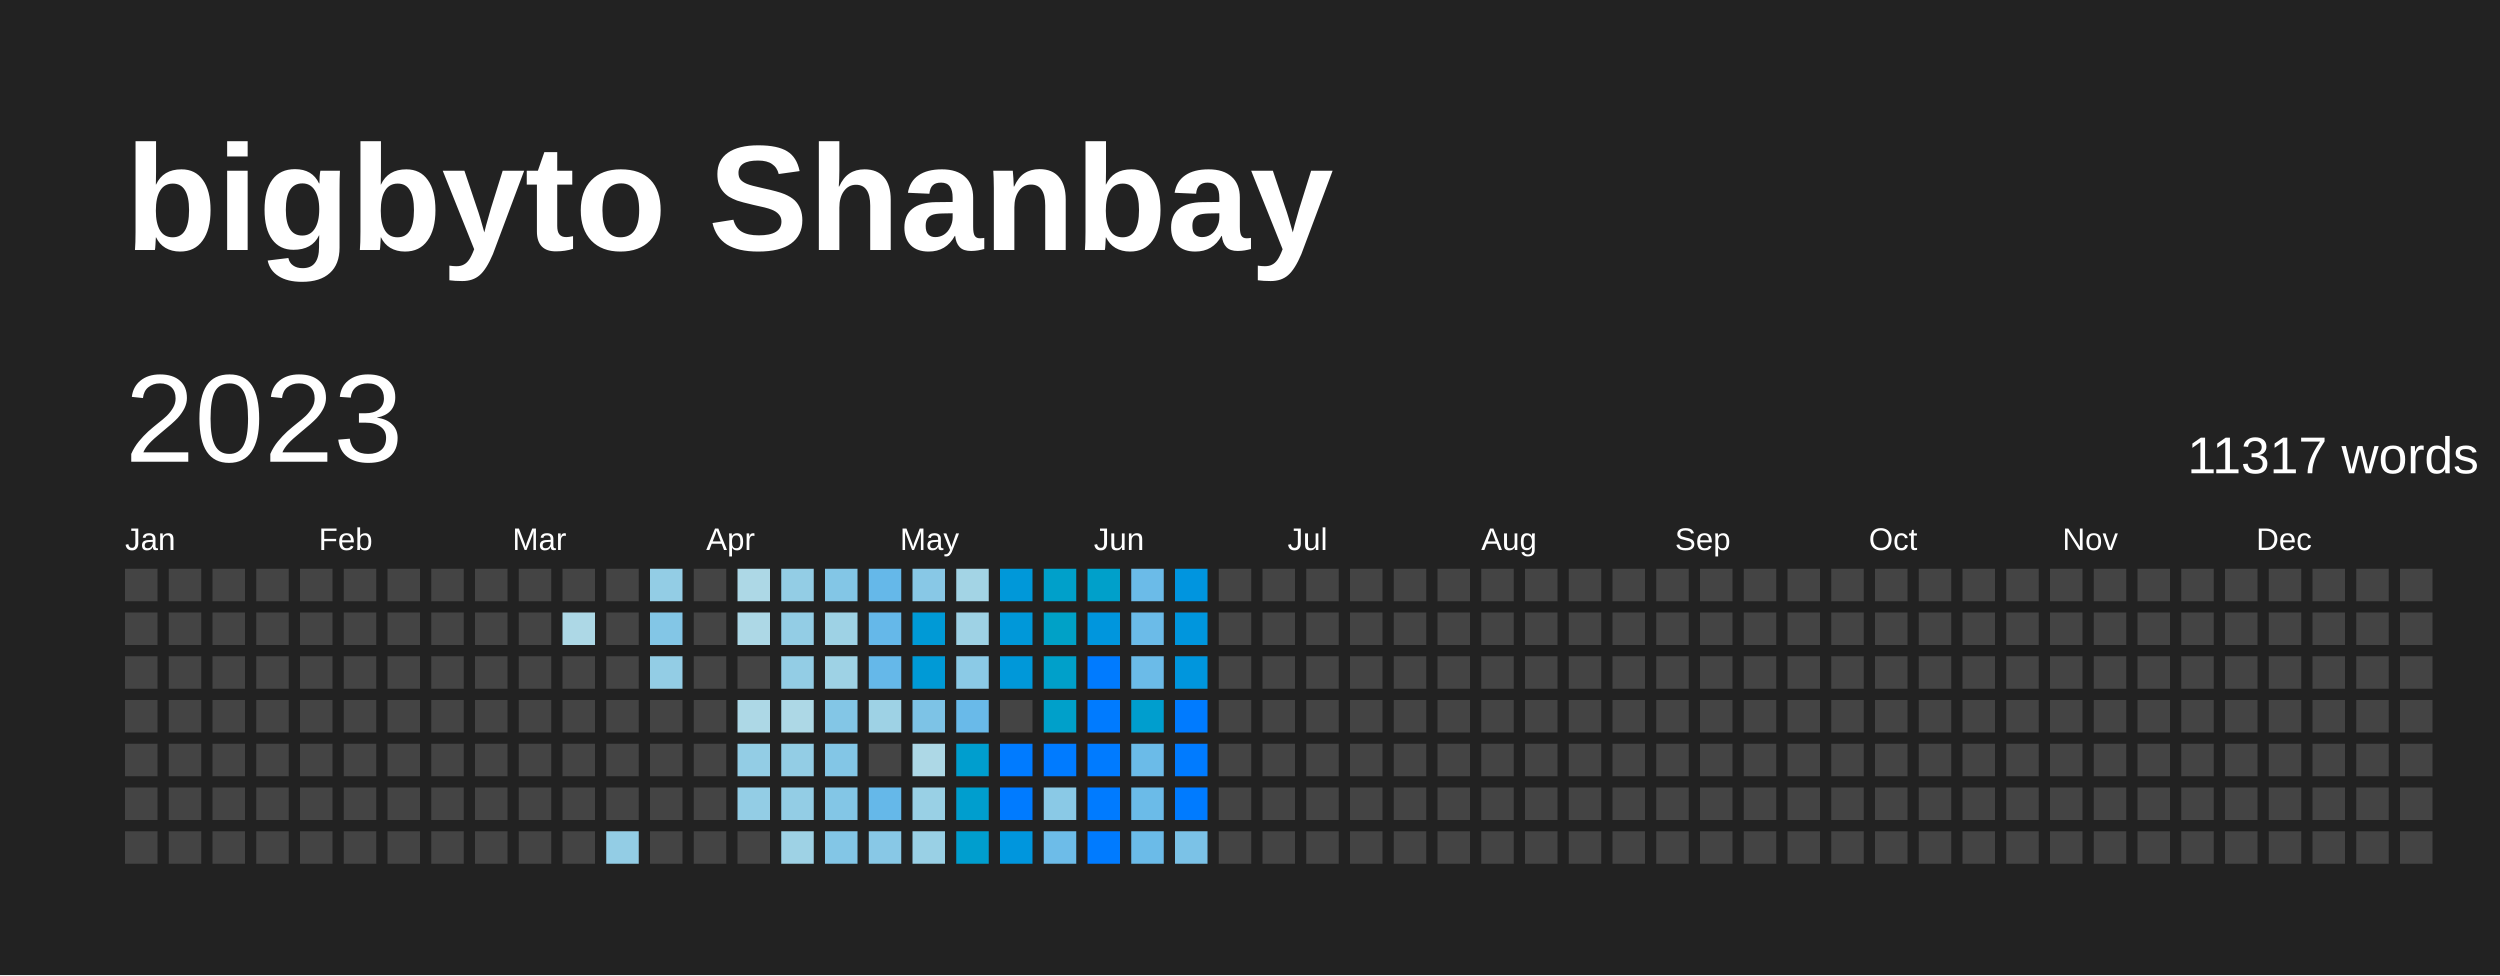
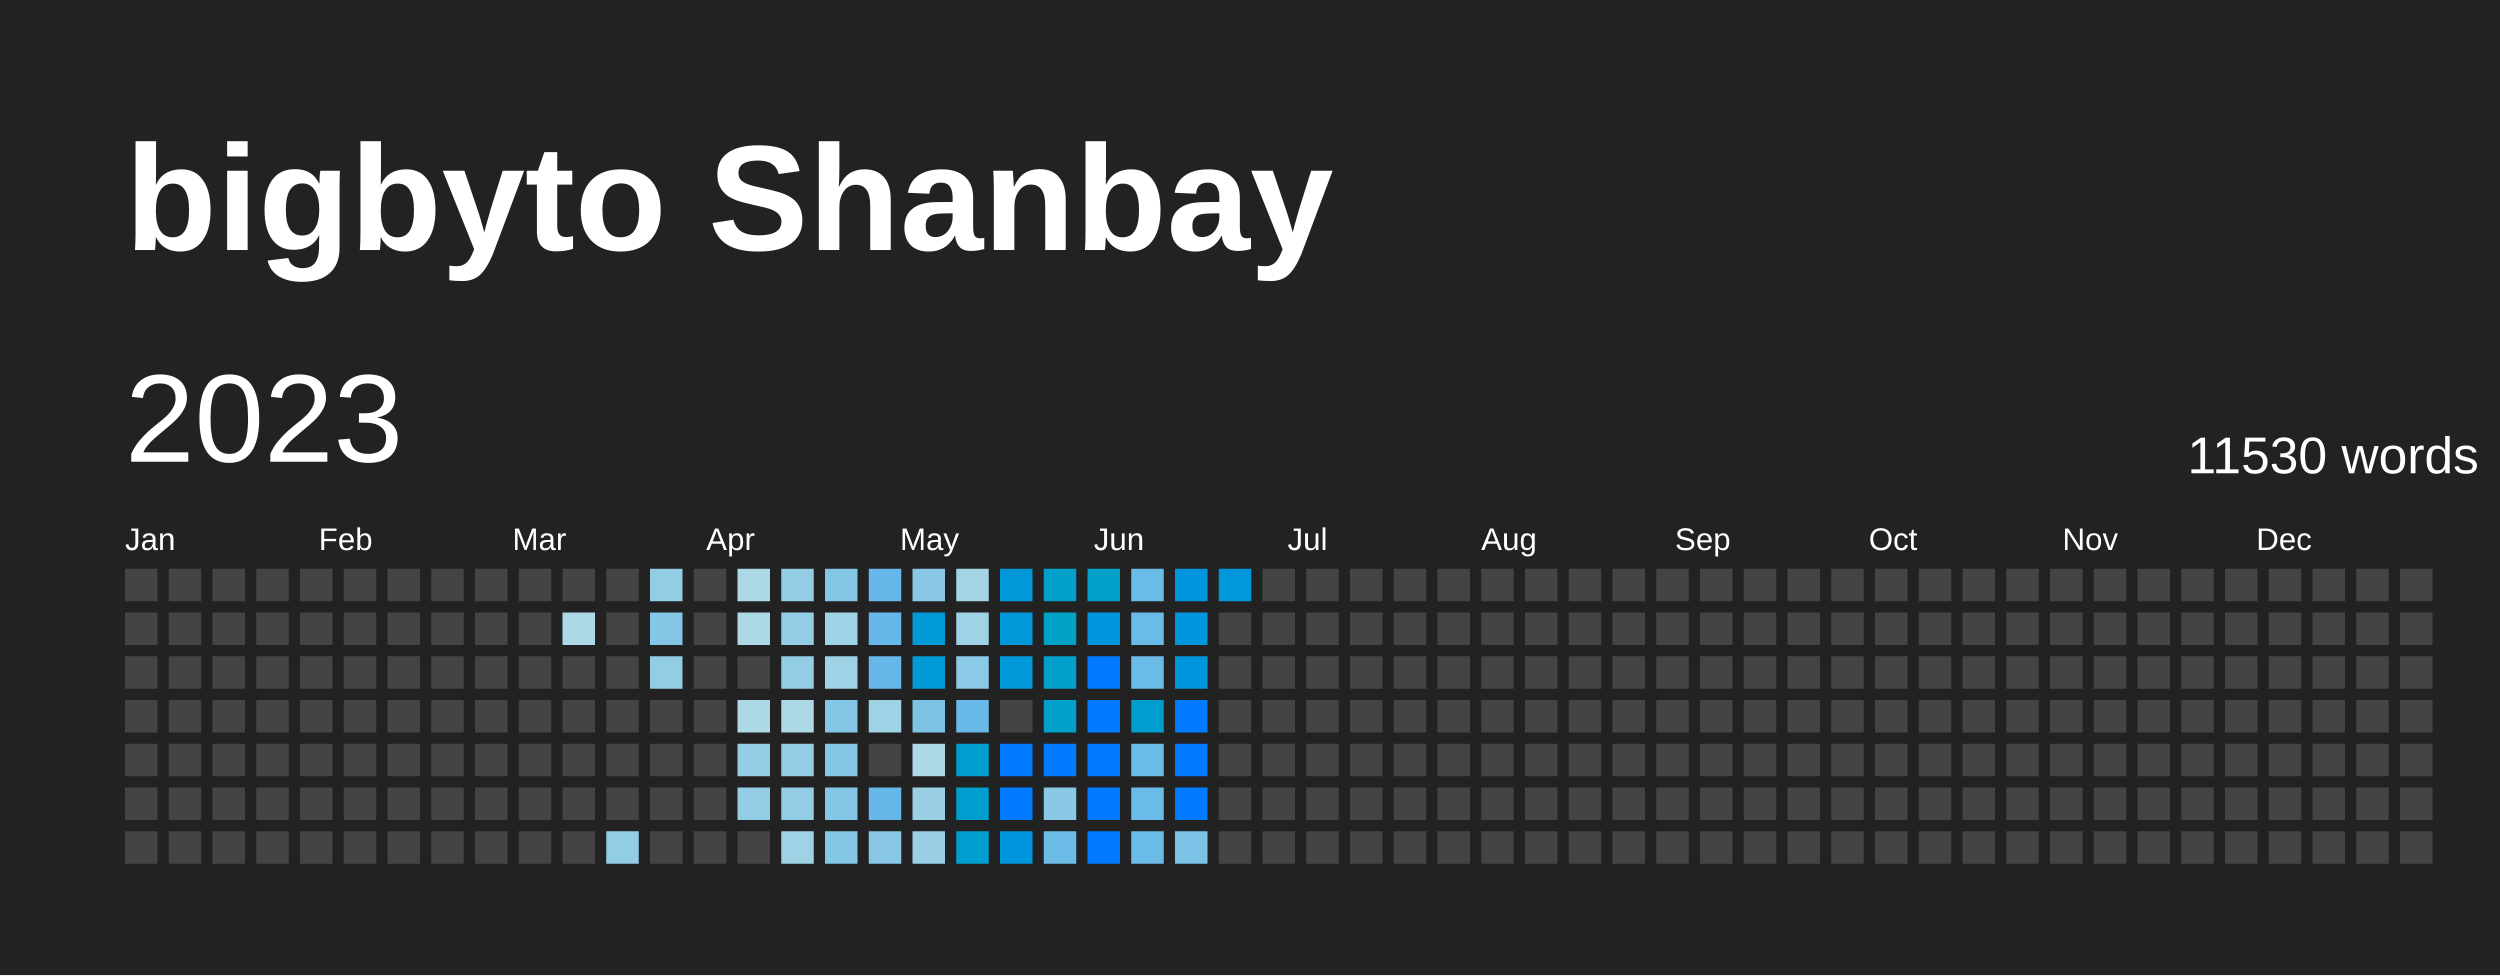
<svg xmlns="http://www.w3.org/2000/svg" baseProfile="full" height="78mm" version="1.1" viewBox="0,0,200,78" width="200mm">
  <defs />
  <rect fill="#222222" height="78" width="200" x="0" y="0" />
  <text fill="#FFFFFF" style="font-size:12px; font-family:Arial; font-weight:bold;" x="10" y="20">bigbyto Shanbay</text>
  <text dominant-baseline="hanging" fill="#FFFFFF" style="font-size:10.0px; font-family:Arial;" x="10" y="30">2023</text>
-   <text dominant-baseline="hanging" fill="#FFFFFF" style="font-size:4.125px; font-family:Arial;" x="175" y="35">11317 words</text>
+   <text dominant-baseline="hanging" fill="#FFFFFF" style="font-size:4.125px; font-family:Arial;" x="175" y="35">11530 words</text>
  <text fill="#FFFFFF" style="font-size:2.5px; font-family:Arial" x="10.0" y="44">Jan</text>
  <text fill="#FFFFFF" style="font-size:2.5px; font-family:Arial" x="25.5" y="44">Feb</text>
  <text fill="#FFFFFF" style="font-size:2.5px; font-family:Arial" x="41.0" y="44">Mar</text>
  <text fill="#FFFFFF" style="font-size:2.5px; font-family:Arial" x="56.5" y="44">Apr</text>
  <text fill="#FFFFFF" style="font-size:2.5px; font-family:Arial" x="72.0" y="44">May</text>
  <text fill="#FFFFFF" style="font-size:2.5px; font-family:Arial" x="87.5" y="44">Jun</text>
  <text fill="#FFFFFF" style="font-size:2.5px; font-family:Arial" x="103.0" y="44">Jul</text>
  <text fill="#FFFFFF" style="font-size:2.5px; font-family:Arial" x="118.5" y="44">Aug</text>
  <text fill="#FFFFFF" style="font-size:2.5px; font-family:Arial" x="134.0" y="44">Sep</text>
  <text fill="#FFFFFF" style="font-size:2.5px; font-family:Arial" x="149.5" y="44">Oct</text>
  <text fill="#FFFFFF" style="font-size:2.5px; font-family:Arial" x="165.0" y="44">Nov</text>
  <text fill="#FFFFFF" style="font-size:2.5px; font-family:Arial" x="180.5" y="44">Dec</text>
  <rect fill="#444444" height="2.6" width="2.6" x="10.0" y="45.5" />
  <rect fill="#444444" height="2.6" width="2.6" x="10.0" y="49.0" />
  <rect fill="#444444" height="2.6" width="2.6" x="10.0" y="52.5" />
  <rect fill="#444444" height="2.6" width="2.6" x="10.0" y="56.0" />
  <rect fill="#444444" height="2.6" width="2.6" x="10.0" y="59.5" />
  <rect fill="#444444" height="2.6" width="2.6" x="10.0" y="63.0" />
  <rect fill="#444444" height="2.6" width="2.6" x="10.0" y="66.5" />
  <rect fill="#444444" height="2.6" width="2.6" x="13.5" y="45.5" />
  <rect fill="#444444" height="2.6" width="2.6" x="13.5" y="49.0" />
  <rect fill="#444444" height="2.6" width="2.6" x="13.5" y="52.5" />
  <rect fill="#444444" height="2.6" width="2.6" x="13.5" y="56.0" />
  <rect fill="#444444" height="2.6" width="2.6" x="13.5" y="59.5" />
  <rect fill="#444444" height="2.6" width="2.6" x="13.5" y="63.0" />
  <rect fill="#444444" height="2.6" width="2.6" x="13.5" y="66.5" />
  <rect fill="#444444" height="2.6" width="2.6" x="17.0" y="45.5" />
  <rect fill="#444444" height="2.6" width="2.6" x="17.0" y="49.0" />
  <rect fill="#444444" height="2.6" width="2.6" x="17.0" y="52.5" />
  <rect fill="#444444" height="2.6" width="2.6" x="17.0" y="56.0" />
  <rect fill="#444444" height="2.6" width="2.6" x="17.0" y="59.5" />
  <rect fill="#444444" height="2.6" width="2.6" x="17.0" y="63.0" />
  <rect fill="#444444" height="2.6" width="2.6" x="17.0" y="66.5" />
  <rect fill="#444444" height="2.6" width="2.6" x="20.5" y="45.5" />
  <rect fill="#444444" height="2.6" width="2.6" x="20.5" y="49.0" />
  <rect fill="#444444" height="2.6" width="2.6" x="20.5" y="52.5" />
  <rect fill="#444444" height="2.6" width="2.6" x="20.5" y="56.0" />
  <rect fill="#444444" height="2.6" width="2.6" x="20.5" y="59.5" />
  <rect fill="#444444" height="2.6" width="2.6" x="20.5" y="63.0" />
  <rect fill="#444444" height="2.6" width="2.6" x="20.5" y="66.5" />
  <rect fill="#444444" height="2.6" width="2.6" x="24.0" y="45.5" />
  <rect fill="#444444" height="2.6" width="2.6" x="24.0" y="49.0" />
  <rect fill="#444444" height="2.6" width="2.6" x="24.0" y="52.5" />
  <rect fill="#444444" height="2.6" width="2.6" x="24.0" y="56.0" />
  <rect fill="#444444" height="2.6" width="2.6" x="24.0" y="59.5" />
  <rect fill="#444444" height="2.6" width="2.6" x="24.0" y="63.0" />
  <rect fill="#444444" height="2.6" width="2.6" x="24.0" y="66.5" />
  <rect fill="#444444" height="2.6" width="2.6" x="27.5" y="45.5" />
  <rect fill="#444444" height="2.6" width="2.6" x="27.5" y="49.0" />
  <rect fill="#444444" height="2.6" width="2.6" x="27.5" y="52.5" />
  <rect fill="#444444" height="2.6" width="2.6" x="27.5" y="56.0" />
  <rect fill="#444444" height="2.6" width="2.6" x="27.5" y="59.5" />
  <rect fill="#444444" height="2.6" width="2.6" x="27.5" y="63.0" />
  <rect fill="#444444" height="2.6" width="2.6" x="27.5" y="66.5" />
  <rect fill="#444444" height="2.6" width="2.6" x="31.0" y="45.5" />
  <rect fill="#444444" height="2.6" width="2.6" x="31.0" y="49.0" />
  <rect fill="#444444" height="2.6" width="2.6" x="31.0" y="52.5" />
  <rect fill="#444444" height="2.6" width="2.6" x="31.0" y="56.0" />
  <rect fill="#444444" height="2.6" width="2.6" x="31.0" y="59.5" />
  <rect fill="#444444" height="2.6" width="2.6" x="31.0" y="63.0" />
  <rect fill="#444444" height="2.6" width="2.6" x="31.0" y="66.5" />
  <rect fill="#444444" height="2.6" width="2.6" x="34.5" y="45.5" />
  <rect fill="#444444" height="2.6" width="2.6" x="34.5" y="49.0" />
  <rect fill="#444444" height="2.6" width="2.6" x="34.5" y="52.5" />
  <rect fill="#444444" height="2.6" width="2.6" x="34.5" y="56.0" />
  <rect fill="#444444" height="2.6" width="2.6" x="34.5" y="59.5" />
  <rect fill="#444444" height="2.6" width="2.6" x="34.5" y="63.0" />
  <rect fill="#444444" height="2.6" width="2.6" x="34.5" y="66.5" />
  <rect fill="#444444" height="2.6" width="2.6" x="38.0" y="45.5" />
  <rect fill="#444444" height="2.6" width="2.6" x="38.0" y="49.0" />
  <rect fill="#444444" height="2.6" width="2.6" x="38.0" y="52.5" />
  <rect fill="#444444" height="2.6" width="2.6" x="38.0" y="56.0" />
  <rect fill="#444444" height="2.6" width="2.6" x="38.0" y="59.5" />
  <rect fill="#444444" height="2.6" width="2.6" x="38.0" y="63.0" />
  <rect fill="#444444" height="2.6" width="2.6" x="38.0" y="66.5" />
  <rect fill="#444444" height="2.6" width="2.6" x="41.5" y="45.5" />
  <rect fill="#444444" height="2.6" width="2.6" x="41.5" y="49.0" />
  <rect fill="#444444" height="2.6" width="2.6" x="41.5" y="52.5" />
  <rect fill="#444444" height="2.6" width="2.6" x="41.5" y="56.0" />
  <rect fill="#444444" height="2.6" width="2.6" x="41.5" y="59.5" />
  <rect fill="#444444" height="2.6" width="2.6" x="41.5" y="63.0" />
  <rect fill="#444444" height="2.6" width="2.6" x="41.5" y="66.5" />
  <rect fill="#444444" height="2.6" width="2.6" x="45.0" y="45.5" />
  <rect fill="#add8e6" height="2.6" width="2.6" x="45.0" y="49.0" />
  <rect fill="#444444" height="2.6" width="2.6" x="45.0" y="52.5" />
  <rect fill="#444444" height="2.6" width="2.6" x="45.0" y="56.0" />
  <rect fill="#444444" height="2.6" width="2.6" x="45.0" y="59.5" />
  <rect fill="#444444" height="2.6" width="2.6" x="45.0" y="63.0" />
  <rect fill="#444444" height="2.6" width="2.6" x="45.0" y="66.5" />
  <rect fill="#444444" height="2.6" width="2.6" x="48.5" y="45.5" />
  <rect fill="#444444" height="2.6" width="2.6" x="48.5" y="49.0" />
  <rect fill="#444444" height="2.6" width="2.6" x="48.5" y="52.5" />
  <rect fill="#444444" height="2.6" width="2.6" x="48.5" y="56.0" />
  <rect fill="#444444" height="2.6" width="2.6" x="48.5" y="59.5" />
  <rect fill="#444444" height="2.6" width="2.6" x="48.5" y="63.0" />
  <rect fill="#93cde5" height="2.6" width="2.6" x="48.5" y="66.5" />
  <rect fill="#93cde5" height="2.6" width="2.6" x="52.0" y="45.5" />
  <rect fill="#83c6e6" height="2.6" width="2.6" x="52.0" y="49.0" />
  <rect fill="#93cde5" height="2.6" width="2.6" x="52.0" y="52.5" />
  <rect fill="#444444" height="2.6" width="2.6" x="52.0" y="56.0" />
  <rect fill="#444444" height="2.6" width="2.6" x="52.0" y="59.5" />
  <rect fill="#444444" height="2.6" width="2.6" x="52.0" y="63.0" />
  <rect fill="#444444" height="2.6" width="2.6" x="52.0" y="66.5" />
  <rect fill="#444444" height="2.6" width="2.6" x="55.5" y="45.5" />
  <rect fill="#444444" height="2.6" width="2.6" x="55.5" y="49.0" />
  <rect fill="#444444" height="2.6" width="2.6" x="55.5" y="52.5" />
  <rect fill="#444444" height="2.6" width="2.6" x="55.5" y="56.0" />
  <rect fill="#444444" height="2.6" width="2.6" x="55.5" y="59.5" />
  <rect fill="#444444" height="2.6" width="2.6" x="55.5" y="63.0" />
  <rect fill="#444444" height="2.6" width="2.6" x="55.5" y="66.5" />
  <rect fill="#add8e6" height="2.6" width="2.6" x="59.0" y="45.5" />
  <rect fill="#add8e6" height="2.6" width="2.6" x="59.0" y="49.0" />
  <rect fill="#444444" height="2.6" width="2.6" x="59.0" y="52.5" />
  <rect fill="#add8e6" height="2.6" width="2.6" x="59.0" y="56.0" />
  <rect fill="#93cde5" height="2.6" width="2.6" x="59.0" y="59.5" />
  <rect fill="#93cde5" height="2.6" width="2.6" x="59.0" y="63.0" />
  <rect fill="#444444" height="2.6" width="2.6" x="59.0" y="66.5" />
  <rect fill="#93cde5" height="2.6" width="2.6" x="62.5" y="45.5" />
  <rect fill="#93cde5" height="2.6" width="2.6" x="62.5" y="49.0" />
  <rect fill="#93cde5" height="2.6" width="2.6" x="62.5" y="52.5" />
  <rect fill="#add8e6" height="2.6" width="2.6" x="62.5" y="56.0" />
  <rect fill="#93cde5" height="2.6" width="2.6" x="62.5" y="59.5" />
  <rect fill="#93cde5" height="2.6" width="2.6" x="62.5" y="63.0" />
  <rect fill="#9ed2e5" height="2.6" width="2.6" x="62.5" y="66.5" />
  <rect fill="#83c6e6" height="2.6" width="2.6" x="66.0" y="45.5" />
  <rect fill="#9ed2e5" height="2.6" width="2.6" x="66.0" y="49.0" />
  <rect fill="#9ed2e5" height="2.6" width="2.6" x="66.0" y="52.5" />
  <rect fill="#83c6e6" height="2.6" width="2.6" x="66.0" y="56.0" />
  <rect fill="#83c6e6" height="2.6" width="2.6" x="66.0" y="59.5" />
  <rect fill="#83c6e6" height="2.6" width="2.6" x="66.0" y="63.0" />
  <rect fill="#83c6e6" height="2.6" width="2.6" x="66.0" y="66.5" />
  <rect fill="#65b8e9" height="2.6" width="2.6" x="69.5" y="45.5" />
  <rect fill="#65b8e9" height="2.6" width="2.6" x="69.5" y="49.0" />
  <rect fill="#65b8e9" height="2.6" width="2.6" x="69.5" y="52.5" />
  <rect fill="#9ed2e5" height="2.6" width="2.6" x="69.5" y="56.0" />
  <rect fill="#444444" height="2.6" width="2.6" x="69.5" y="59.5" />
  <rect fill="#65b8e9" height="2.6" width="2.6" x="69.5" y="63.0" />
  <rect fill="#88c8e6" height="2.6" width="2.6" x="69.5" y="66.5" />
  <rect fill="#88c8e6" height="2.6" width="2.6" x="73.0" y="45.5" />
  <rect fill="#009ad6" height="2.6" width="2.6" x="73.0" y="49.0" />
  <rect fill="#009ad6" height="2.6" width="2.6" x="73.0" y="52.5" />
  <rect fill="#7dc3e6" height="2.6" width="2.6" x="73.0" y="56.0" />
  <rect fill="#add8e6" height="2.6" width="2.6" x="73.0" y="59.5" />
  <rect fill="#99d0e5" height="2.6" width="2.6" x="73.0" y="63.0" />
  <rect fill="#99d0e5" height="2.6" width="2.6" x="73.0" y="66.5" />
  <rect fill="#a3d4e5" height="2.6" width="2.6" x="76.5" y="45.5" />
  <rect fill="#9ed2e5" height="2.6" width="2.6" x="76.5" y="49.0" />
  <rect fill="#8bcae6" height="2.6" width="2.6" x="76.5" y="52.5" />
  <rect fill="#69bae9" height="2.6" width="2.6" x="76.5" y="56.0" />
  <rect fill="#009ece" height="2.6" width="2.6" x="76.5" y="59.5" />
  <rect fill="#009ece" height="2.6" width="2.6" x="76.5" y="63.0" />
  <rect fill="#009ece" height="2.6" width="2.6" x="76.5" y="66.5" />
  <rect fill="#0098d9" height="2.6" width="2.6" x="80.0" y="45.5" />
  <rect fill="#0098d9" height="2.6" width="2.6" x="80.0" y="49.0" />
  <rect fill="#0098d9" height="2.6" width="2.6" x="80.0" y="52.5" />
  <rect fill="#444444" height="2.6" width="2.6" x="80.0" y="56.0" />
  <rect fill="#007BFF" height="2.6" width="2.6" x="80.0" y="59.5" />
  <rect fill="#007BFF" height="2.6" width="2.6" x="80.0" y="63.0" />
  <rect fill="#0096dd" height="2.6" width="2.6" x="80.0" y="66.5" />
  <rect fill="#00a0ca" height="2.6" width="2.6" x="83.5" y="45.5" />
  <rect fill="#00a1c7" height="2.6" width="2.6" x="83.5" y="49.0" />
  <rect fill="#00a0ca" height="2.6" width="2.6" x="83.5" y="52.5" />
  <rect fill="#00a0ca" height="2.6" width="2.6" x="83.5" y="56.0" />
  <rect fill="#007BFF" height="2.6" width="2.6" x="83.5" y="59.5" />
  <rect fill="#8ac9e6" height="2.6" width="2.6" x="83.5" y="63.0" />
  <rect fill="#6dbce8" height="2.6" width="2.6" x="83.5" y="66.5" />
  <rect fill="#00a0ca" height="2.6" width="2.6" x="87.0" y="45.5" />
  <rect fill="#0096dd" height="2.6" width="2.6" x="87.0" y="49.0" />
  <rect fill="#007BFF" height="2.6" width="2.6" x="87.0" y="52.5" />
  <rect fill="#007BFF" height="2.6" width="2.6" x="87.0" y="56.0" />
  <rect fill="#007BFF" height="2.6" width="2.6" x="87.0" y="59.5" />
  <rect fill="#007BFF" height="2.6" width="2.6" x="87.0" y="63.0" />
  <rect fill="#007BFF" height="2.6" width="2.6" x="87.0" y="66.5" />
  <rect fill="#6bbbe8" height="2.6" width="2.6" x="90.5" y="45.5" />
  <rect fill="#6bbbe8" height="2.6" width="2.6" x="90.5" y="49.0" />
  <rect fill="#6bbbe8" height="2.6" width="2.6" x="90.5" y="52.5" />
  <rect fill="#009ece" height="2.6" width="2.6" x="90.5" y="56.0" />
  <rect fill="#6bbbe8" height="2.6" width="2.6" x="90.5" y="59.5" />
  <rect fill="#6bbbe8" height="2.6" width="2.6" x="90.5" y="63.0" />
  <rect fill="#6bbbe8" height="2.6" width="2.6" x="90.5" y="66.5" />
  <rect fill="#0095df" height="2.6" width="2.6" x="94.0" y="45.5" />
  <rect fill="#0096dd" height="2.6" width="2.6" x="94.0" y="49.0" />
  <rect fill="#0096dd" height="2.6" width="2.6" x="94.0" y="52.5" />
  <rect fill="#007BFF" height="2.6" width="2.6" x="94.0" y="56.0" />
  <rect fill="#007BFF" height="2.6" width="2.6" x="94.0" y="59.5" />
  <rect fill="#007BFF" height="2.6" width="2.6" x="94.0" y="63.0" />
  <rect fill="#7bc2e7" height="2.6" width="2.6" x="94.0" y="66.5" />
-   <rect fill="#444444" height="2.6" width="2.6" x="97.5" y="45.5" />
+   <rect fill="#0098db" height="2.6" width="2.6" x="97.5" y="45.5" />
  <rect fill="#444444" height="2.6" width="2.6" x="97.5" y="49.0" />
  <rect fill="#444444" height="2.6" width="2.6" x="97.5" y="52.5" />
  <rect fill="#444444" height="2.6" width="2.6" x="97.5" y="56.0" />
  <rect fill="#444444" height="2.6" width="2.6" x="97.5" y="59.5" />
  <rect fill="#444444" height="2.6" width="2.6" x="97.5" y="63.0" />
  <rect fill="#444444" height="2.6" width="2.6" x="97.5" y="66.5" />
  <rect fill="#444444" height="2.6" width="2.6" x="101.0" y="45.5" />
  <rect fill="#444444" height="2.6" width="2.6" x="101.0" y="49.0" />
  <rect fill="#444444" height="2.6" width="2.6" x="101.0" y="52.5" />
  <rect fill="#444444" height="2.6" width="2.6" x="101.0" y="56.0" />
  <rect fill="#444444" height="2.6" width="2.6" x="101.0" y="59.5" />
  <rect fill="#444444" height="2.6" width="2.6" x="101.0" y="63.0" />
  <rect fill="#444444" height="2.6" width="2.6" x="101.0" y="66.5" />
  <rect fill="#444444" height="2.6" width="2.6" x="104.5" y="45.5" />
  <rect fill="#444444" height="2.6" width="2.6" x="104.5" y="49.0" />
  <rect fill="#444444" height="2.6" width="2.6" x="104.5" y="52.5" />
  <rect fill="#444444" height="2.6" width="2.6" x="104.5" y="56.0" />
  <rect fill="#444444" height="2.6" width="2.6" x="104.5" y="59.5" />
  <rect fill="#444444" height="2.6" width="2.6" x="104.5" y="63.0" />
  <rect fill="#444444" height="2.6" width="2.6" x="104.5" y="66.5" />
  <rect fill="#444444" height="2.6" width="2.6" x="108.0" y="45.5" />
  <rect fill="#444444" height="2.6" width="2.6" x="108.0" y="49.0" />
  <rect fill="#444444" height="2.6" width="2.6" x="108.0" y="52.5" />
  <rect fill="#444444" height="2.6" width="2.6" x="108.0" y="56.0" />
  <rect fill="#444444" height="2.6" width="2.6" x="108.0" y="59.5" />
  <rect fill="#444444" height="2.6" width="2.6" x="108.0" y="63.0" />
  <rect fill="#444444" height="2.6" width="2.6" x="108.0" y="66.5" />
  <rect fill="#444444" height="2.6" width="2.6" x="111.5" y="45.5" />
  <rect fill="#444444" height="2.6" width="2.6" x="111.5" y="49.0" />
  <rect fill="#444444" height="2.6" width="2.6" x="111.5" y="52.5" />
  <rect fill="#444444" height="2.6" width="2.6" x="111.5" y="56.0" />
  <rect fill="#444444" height="2.6" width="2.6" x="111.5" y="59.5" />
  <rect fill="#444444" height="2.6" width="2.6" x="111.5" y="63.0" />
  <rect fill="#444444" height="2.6" width="2.6" x="111.5" y="66.5" />
  <rect fill="#444444" height="2.6" width="2.6" x="115.0" y="45.5" />
  <rect fill="#444444" height="2.6" width="2.6" x="115.0" y="49.0" />
  <rect fill="#444444" height="2.6" width="2.6" x="115.0" y="52.5" />
  <rect fill="#444444" height="2.6" width="2.6" x="115.0" y="56.0" />
  <rect fill="#444444" height="2.6" width="2.6" x="115.0" y="59.5" />
  <rect fill="#444444" height="2.6" width="2.6" x="115.0" y="63.0" />
  <rect fill="#444444" height="2.6" width="2.6" x="115.0" y="66.5" />
  <rect fill="#444444" height="2.6" width="2.6" x="118.5" y="45.5" />
  <rect fill="#444444" height="2.6" width="2.6" x="118.5" y="49.0" />
  <rect fill="#444444" height="2.6" width="2.6" x="118.5" y="52.5" />
  <rect fill="#444444" height="2.6" width="2.6" x="118.5" y="56.0" />
  <rect fill="#444444" height="2.6" width="2.6" x="118.5" y="59.5" />
  <rect fill="#444444" height="2.6" width="2.6" x="118.5" y="63.0" />
  <rect fill="#444444" height="2.6" width="2.6" x="118.5" y="66.5" />
  <rect fill="#444444" height="2.6" width="2.6" x="122.0" y="45.5" />
  <rect fill="#444444" height="2.6" width="2.6" x="122.0" y="49.0" />
  <rect fill="#444444" height="2.6" width="2.6" x="122.0" y="52.5" />
  <rect fill="#444444" height="2.6" width="2.6" x="122.0" y="56.0" />
  <rect fill="#444444" height="2.6" width="2.6" x="122.0" y="59.5" />
  <rect fill="#444444" height="2.6" width="2.6" x="122.0" y="63.0" />
  <rect fill="#444444" height="2.6" width="2.6" x="122.0" y="66.5" />
  <rect fill="#444444" height="2.6" width="2.6" x="125.5" y="45.5" />
  <rect fill="#444444" height="2.6" width="2.6" x="125.5" y="49.0" />
  <rect fill="#444444" height="2.6" width="2.6" x="125.5" y="52.5" />
  <rect fill="#444444" height="2.6" width="2.6" x="125.5" y="56.0" />
  <rect fill="#444444" height="2.6" width="2.6" x="125.5" y="59.5" />
  <rect fill="#444444" height="2.6" width="2.6" x="125.5" y="63.0" />
  <rect fill="#444444" height="2.6" width="2.6" x="125.5" y="66.5" />
  <rect fill="#444444" height="2.6" width="2.6" x="129.0" y="45.5" />
  <rect fill="#444444" height="2.6" width="2.6" x="129.0" y="49.0" />
  <rect fill="#444444" height="2.6" width="2.6" x="129.0" y="52.5" />
  <rect fill="#444444" height="2.6" width="2.6" x="129.0" y="56.0" />
  <rect fill="#444444" height="2.6" width="2.6" x="129.0" y="59.5" />
  <rect fill="#444444" height="2.6" width="2.6" x="129.0" y="63.0" />
  <rect fill="#444444" height="2.6" width="2.6" x="129.0" y="66.5" />
  <rect fill="#444444" height="2.6" width="2.6" x="132.5" y="45.5" />
  <rect fill="#444444" height="2.6" width="2.6" x="132.5" y="49.0" />
  <rect fill="#444444" height="2.6" width="2.6" x="132.5" y="52.5" />
  <rect fill="#444444" height="2.6" width="2.6" x="132.5" y="56.0" />
  <rect fill="#444444" height="2.6" width="2.6" x="132.5" y="59.5" />
  <rect fill="#444444" height="2.6" width="2.6" x="132.5" y="63.0" />
  <rect fill="#444444" height="2.6" width="2.6" x="132.5" y="66.5" />
  <rect fill="#444444" height="2.6" width="2.6" x="136.0" y="45.5" />
  <rect fill="#444444" height="2.6" width="2.6" x="136.0" y="49.0" />
  <rect fill="#444444" height="2.6" width="2.6" x="136.0" y="52.5" />
  <rect fill="#444444" height="2.6" width="2.6" x="136.0" y="56.0" />
  <rect fill="#444444" height="2.6" width="2.6" x="136.0" y="59.5" />
  <rect fill="#444444" height="2.6" width="2.6" x="136.0" y="63.0" />
  <rect fill="#444444" height="2.6" width="2.6" x="136.0" y="66.5" />
  <rect fill="#444444" height="2.6" width="2.6" x="139.5" y="45.5" />
  <rect fill="#444444" height="2.6" width="2.6" x="139.5" y="49.0" />
  <rect fill="#444444" height="2.6" width="2.6" x="139.5" y="52.5" />
  <rect fill="#444444" height="2.6" width="2.6" x="139.5" y="56.0" />
  <rect fill="#444444" height="2.6" width="2.6" x="139.5" y="59.5" />
  <rect fill="#444444" height="2.6" width="2.6" x="139.5" y="63.0" />
  <rect fill="#444444" height="2.6" width="2.6" x="139.5" y="66.5" />
  <rect fill="#444444" height="2.6" width="2.6" x="143.0" y="45.5" />
  <rect fill="#444444" height="2.6" width="2.6" x="143.0" y="49.0" />
  <rect fill="#444444" height="2.6" width="2.6" x="143.0" y="52.5" />
  <rect fill="#444444" height="2.6" width="2.6" x="143.0" y="56.0" />
  <rect fill="#444444" height="2.6" width="2.6" x="143.0" y="59.5" />
  <rect fill="#444444" height="2.6" width="2.6" x="143.0" y="63.0" />
  <rect fill="#444444" height="2.6" width="2.6" x="143.0" y="66.5" />
  <rect fill="#444444" height="2.6" width="2.6" x="146.5" y="45.5" />
  <rect fill="#444444" height="2.6" width="2.6" x="146.5" y="49.0" />
  <rect fill="#444444" height="2.6" width="2.6" x="146.5" y="52.5" />
  <rect fill="#444444" height="2.6" width="2.6" x="146.5" y="56.0" />
  <rect fill="#444444" height="2.6" width="2.6" x="146.5" y="59.5" />
  <rect fill="#444444" height="2.6" width="2.6" x="146.5" y="63.0" />
  <rect fill="#444444" height="2.6" width="2.6" x="146.5" y="66.5" />
  <rect fill="#444444" height="2.6" width="2.6" x="150.0" y="45.5" />
  <rect fill="#444444" height="2.6" width="2.6" x="150.0" y="49.0" />
  <rect fill="#444444" height="2.6" width="2.6" x="150.0" y="52.5" />
  <rect fill="#444444" height="2.6" width="2.6" x="150.0" y="56.0" />
  <rect fill="#444444" height="2.6" width="2.6" x="150.0" y="59.5" />
  <rect fill="#444444" height="2.6" width="2.6" x="150.0" y="63.0" />
  <rect fill="#444444" height="2.6" width="2.6" x="150.0" y="66.5" />
  <rect fill="#444444" height="2.6" width="2.6" x="153.5" y="45.5" />
  <rect fill="#444444" height="2.6" width="2.6" x="153.5" y="49.0" />
  <rect fill="#444444" height="2.6" width="2.6" x="153.5" y="52.5" />
  <rect fill="#444444" height="2.6" width="2.6" x="153.5" y="56.0" />
  <rect fill="#444444" height="2.6" width="2.6" x="153.5" y="59.5" />
  <rect fill="#444444" height="2.6" width="2.6" x="153.5" y="63.0" />
  <rect fill="#444444" height="2.6" width="2.6" x="153.5" y="66.5" />
  <rect fill="#444444" height="2.6" width="2.6" x="157.0" y="45.5" />
  <rect fill="#444444" height="2.6" width="2.6" x="157.0" y="49.0" />
  <rect fill="#444444" height="2.6" width="2.6" x="157.0" y="52.5" />
  <rect fill="#444444" height="2.6" width="2.6" x="157.0" y="56.0" />
  <rect fill="#444444" height="2.6" width="2.6" x="157.0" y="59.5" />
  <rect fill="#444444" height="2.6" width="2.6" x="157.0" y="63.0" />
  <rect fill="#444444" height="2.6" width="2.6" x="157.0" y="66.5" />
  <rect fill="#444444" height="2.6" width="2.6" x="160.5" y="45.5" />
  <rect fill="#444444" height="2.6" width="2.6" x="160.5" y="49.0" />
  <rect fill="#444444" height="2.6" width="2.6" x="160.5" y="52.5" />
  <rect fill="#444444" height="2.6" width="2.6" x="160.5" y="56.0" />
  <rect fill="#444444" height="2.6" width="2.6" x="160.5" y="59.5" />
  <rect fill="#444444" height="2.6" width="2.6" x="160.5" y="63.0" />
  <rect fill="#444444" height="2.6" width="2.6" x="160.5" y="66.5" />
  <rect fill="#444444" height="2.6" width="2.6" x="164.0" y="45.5" />
  <rect fill="#444444" height="2.6" width="2.6" x="164.0" y="49.0" />
  <rect fill="#444444" height="2.6" width="2.6" x="164.0" y="52.5" />
  <rect fill="#444444" height="2.6" width="2.6" x="164.0" y="56.0" />
  <rect fill="#444444" height="2.6" width="2.6" x="164.0" y="59.5" />
  <rect fill="#444444" height="2.6" width="2.6" x="164.0" y="63.0" />
  <rect fill="#444444" height="2.6" width="2.6" x="164.0" y="66.5" />
  <rect fill="#444444" height="2.6" width="2.6" x="167.5" y="45.5" />
  <rect fill="#444444" height="2.6" width="2.6" x="167.5" y="49.0" />
  <rect fill="#444444" height="2.6" width="2.6" x="167.5" y="52.5" />
  <rect fill="#444444" height="2.6" width="2.6" x="167.5" y="56.0" />
  <rect fill="#444444" height="2.6" width="2.6" x="167.5" y="59.5" />
  <rect fill="#444444" height="2.6" width="2.6" x="167.5" y="63.0" />
  <rect fill="#444444" height="2.6" width="2.6" x="167.5" y="66.5" />
  <rect fill="#444444" height="2.6" width="2.6" x="171.0" y="45.5" />
  <rect fill="#444444" height="2.6" width="2.6" x="171.0" y="49.0" />
  <rect fill="#444444" height="2.6" width="2.6" x="171.0" y="52.5" />
  <rect fill="#444444" height="2.6" width="2.6" x="171.0" y="56.0" />
  <rect fill="#444444" height="2.6" width="2.6" x="171.0" y="59.5" />
  <rect fill="#444444" height="2.6" width="2.6" x="171.0" y="63.0" />
  <rect fill="#444444" height="2.6" width="2.6" x="171.0" y="66.5" />
  <rect fill="#444444" height="2.6" width="2.6" x="174.5" y="45.5" />
  <rect fill="#444444" height="2.6" width="2.6" x="174.5" y="49.0" />
  <rect fill="#444444" height="2.6" width="2.6" x="174.5" y="52.5" />
  <rect fill="#444444" height="2.6" width="2.6" x="174.5" y="56.0" />
  <rect fill="#444444" height="2.6" width="2.6" x="174.5" y="59.5" />
  <rect fill="#444444" height="2.6" width="2.6" x="174.5" y="63.0" />
  <rect fill="#444444" height="2.6" width="2.6" x="174.5" y="66.5" />
  <rect fill="#444444" height="2.6" width="2.6" x="178.0" y="45.5" />
  <rect fill="#444444" height="2.6" width="2.6" x="178.0" y="49.0" />
  <rect fill="#444444" height="2.6" width="2.6" x="178.0" y="52.5" />
  <rect fill="#444444" height="2.6" width="2.6" x="178.0" y="56.0" />
  <rect fill="#444444" height="2.6" width="2.6" x="178.0" y="59.5" />
  <rect fill="#444444" height="2.6" width="2.6" x="178.0" y="63.0" />
  <rect fill="#444444" height="2.6" width="2.6" x="178.0" y="66.5" />
  <rect fill="#444444" height="2.6" width="2.6" x="181.5" y="45.5" />
  <rect fill="#444444" height="2.6" width="2.6" x="181.5" y="49.0" />
  <rect fill="#444444" height="2.6" width="2.6" x="181.5" y="52.5" />
  <rect fill="#444444" height="2.6" width="2.6" x="181.5" y="56.0" />
  <rect fill="#444444" height="2.6" width="2.6" x="181.5" y="59.5" />
  <rect fill="#444444" height="2.6" width="2.6" x="181.5" y="63.0" />
  <rect fill="#444444" height="2.6" width="2.6" x="181.5" y="66.5" />
  <rect fill="#444444" height="2.6" width="2.6" x="185.0" y="45.5" />
  <rect fill="#444444" height="2.6" width="2.6" x="185.0" y="49.0" />
  <rect fill="#444444" height="2.6" width="2.6" x="185.0" y="52.5" />
  <rect fill="#444444" height="2.6" width="2.6" x="185.0" y="56.0" />
  <rect fill="#444444" height="2.6" width="2.6" x="185.0" y="59.5" />
  <rect fill="#444444" height="2.6" width="2.6" x="185.0" y="63.0" />
  <rect fill="#444444" height="2.6" width="2.6" x="185.0" y="66.5" />
  <rect fill="#444444" height="2.6" width="2.6" x="188.5" y="45.5" />
  <rect fill="#444444" height="2.6" width="2.6" x="188.5" y="49.0" />
  <rect fill="#444444" height="2.6" width="2.6" x="188.5" y="52.5" />
  <rect fill="#444444" height="2.6" width="2.6" x="188.5" y="56.0" />
  <rect fill="#444444" height="2.6" width="2.6" x="188.5" y="59.5" />
  <rect fill="#444444" height="2.6" width="2.6" x="188.5" y="63.0" />
  <rect fill="#444444" height="2.6" width="2.6" x="188.5" y="66.5" />
  <rect fill="#444444" height="2.6" width="2.6" x="192.0" y="45.5" />
  <rect fill="#444444" height="2.6" width="2.6" x="192.0" y="49.0" />
  <rect fill="#444444" height="2.6" width="2.6" x="192.0" y="52.5" />
  <rect fill="#444444" height="2.6" width="2.6" x="192.0" y="56.0" />
  <rect fill="#444444" height="2.6" width="2.6" x="192.0" y="59.5" />
  <rect fill="#444444" height="2.6" width="2.6" x="192.0" y="63.0" />
  <rect fill="#444444" height="2.6" width="2.6" x="192.0" y="66.5" />
</svg>
